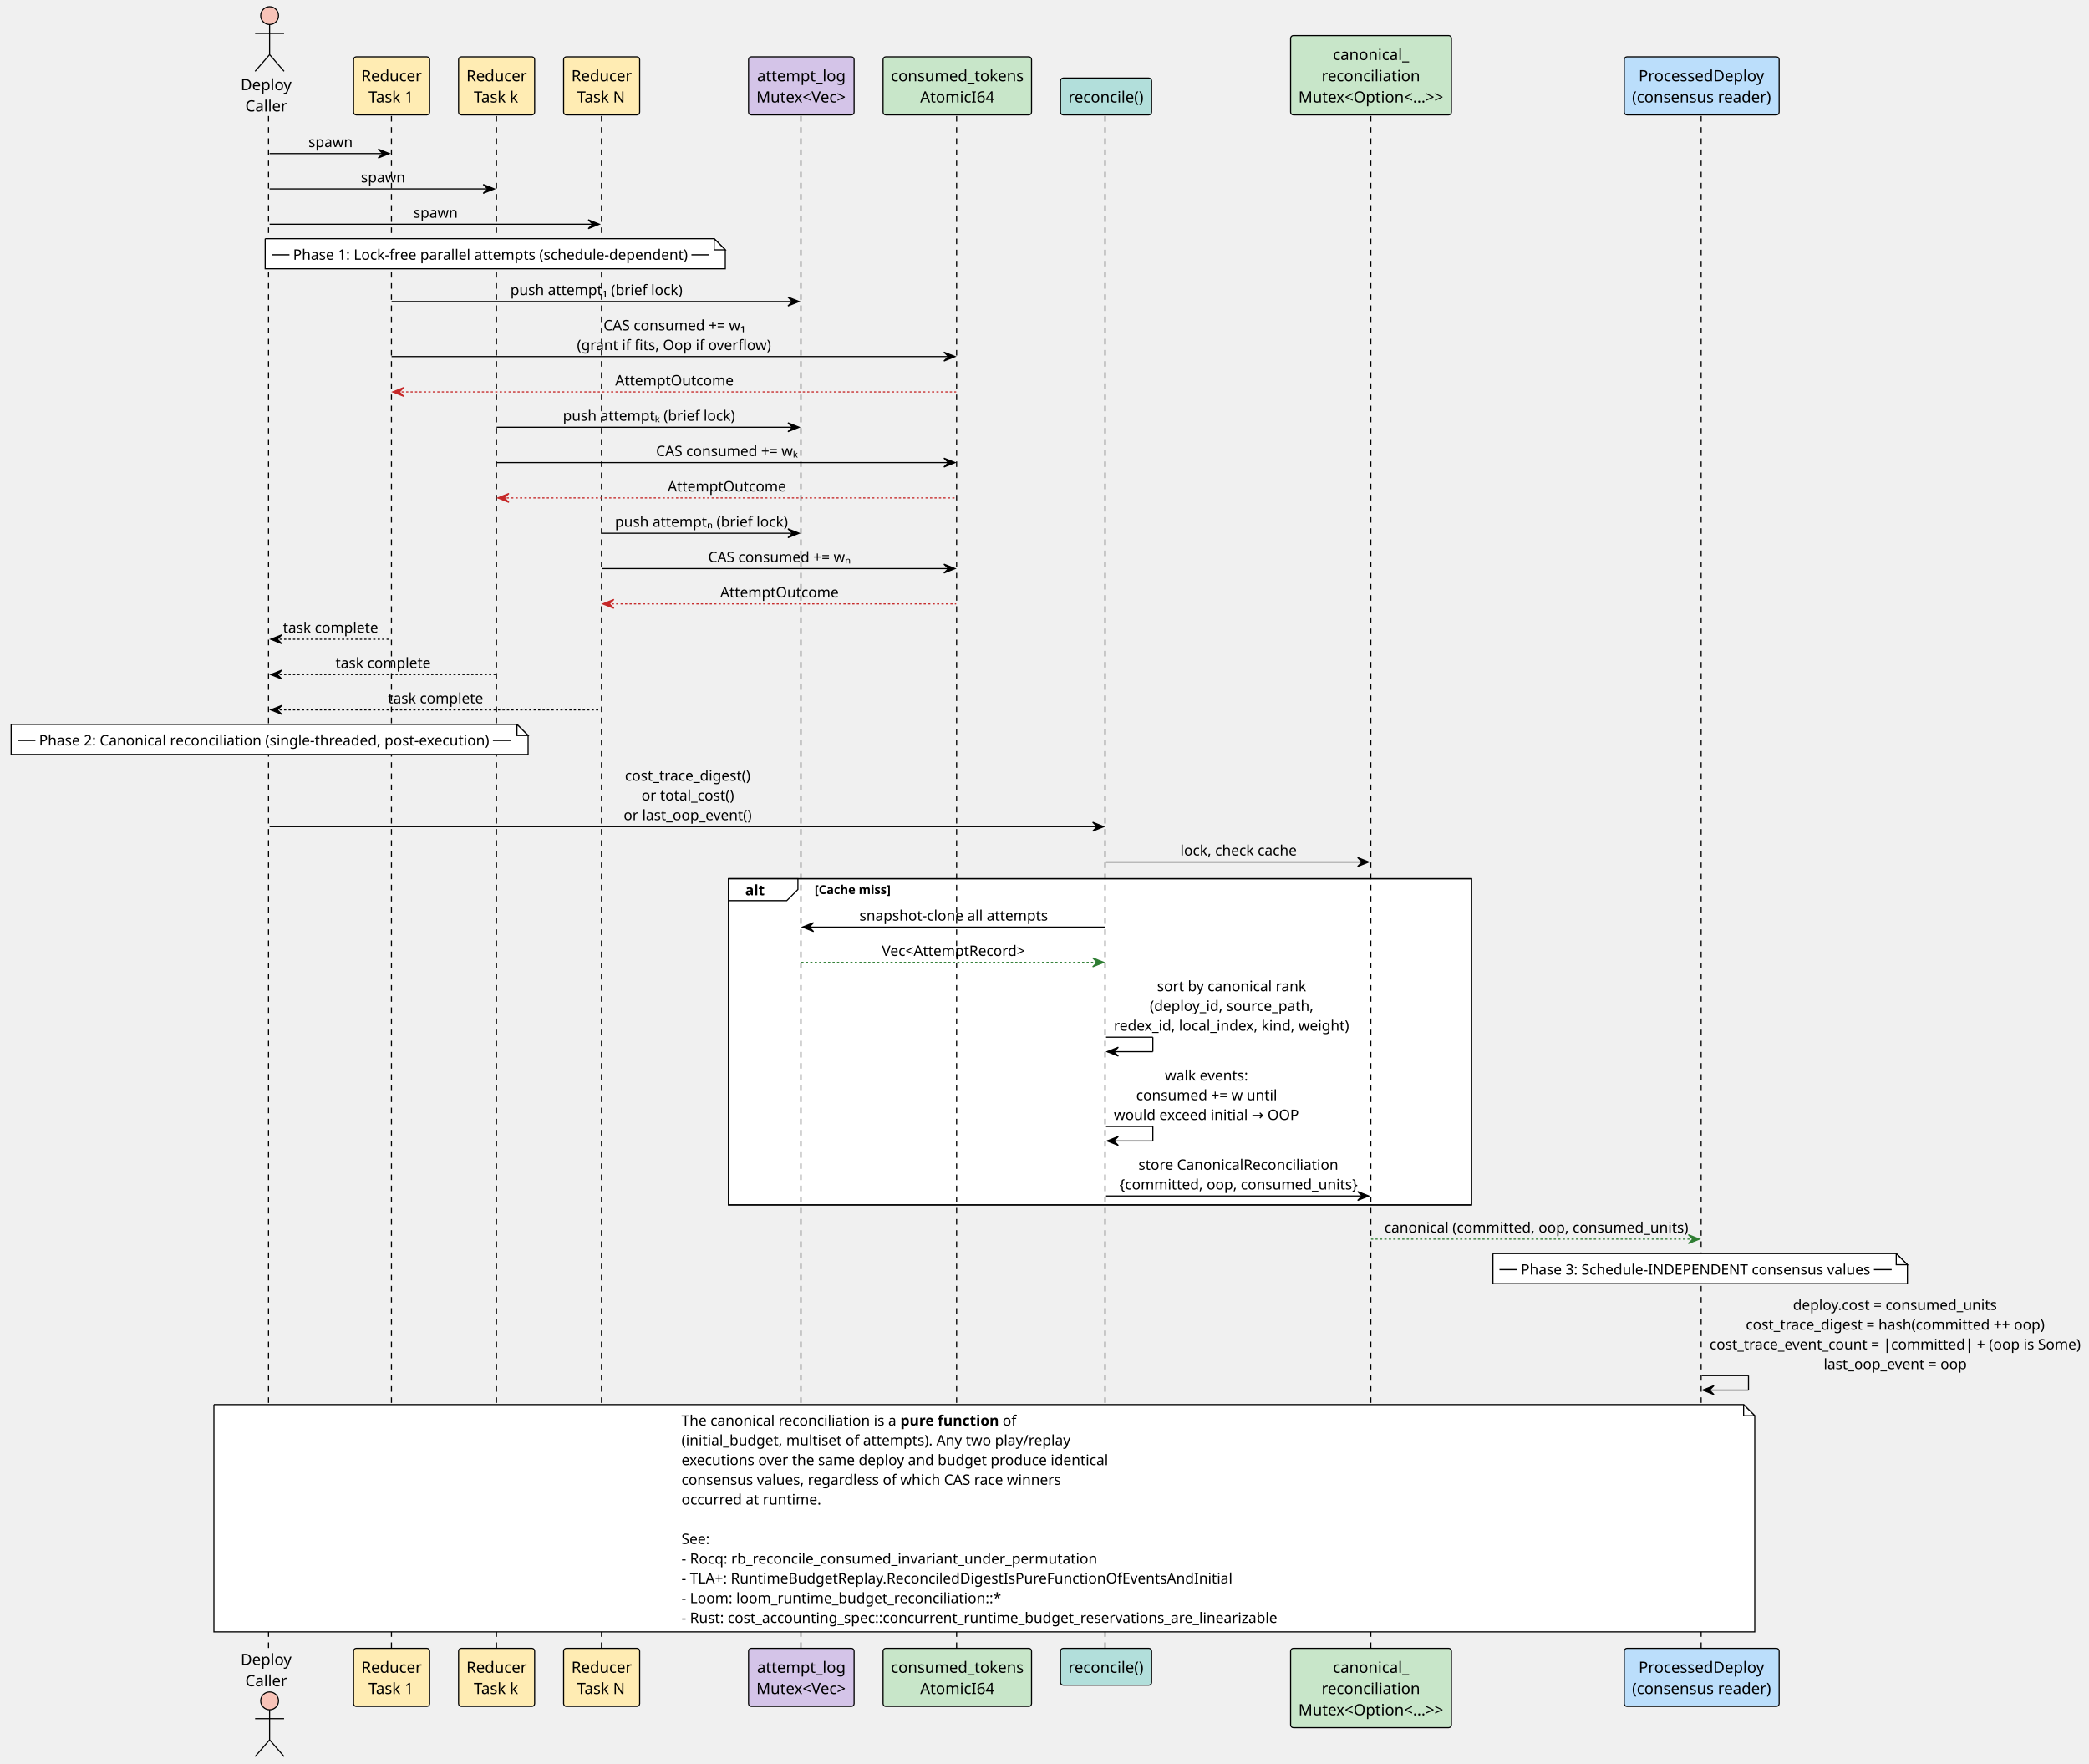
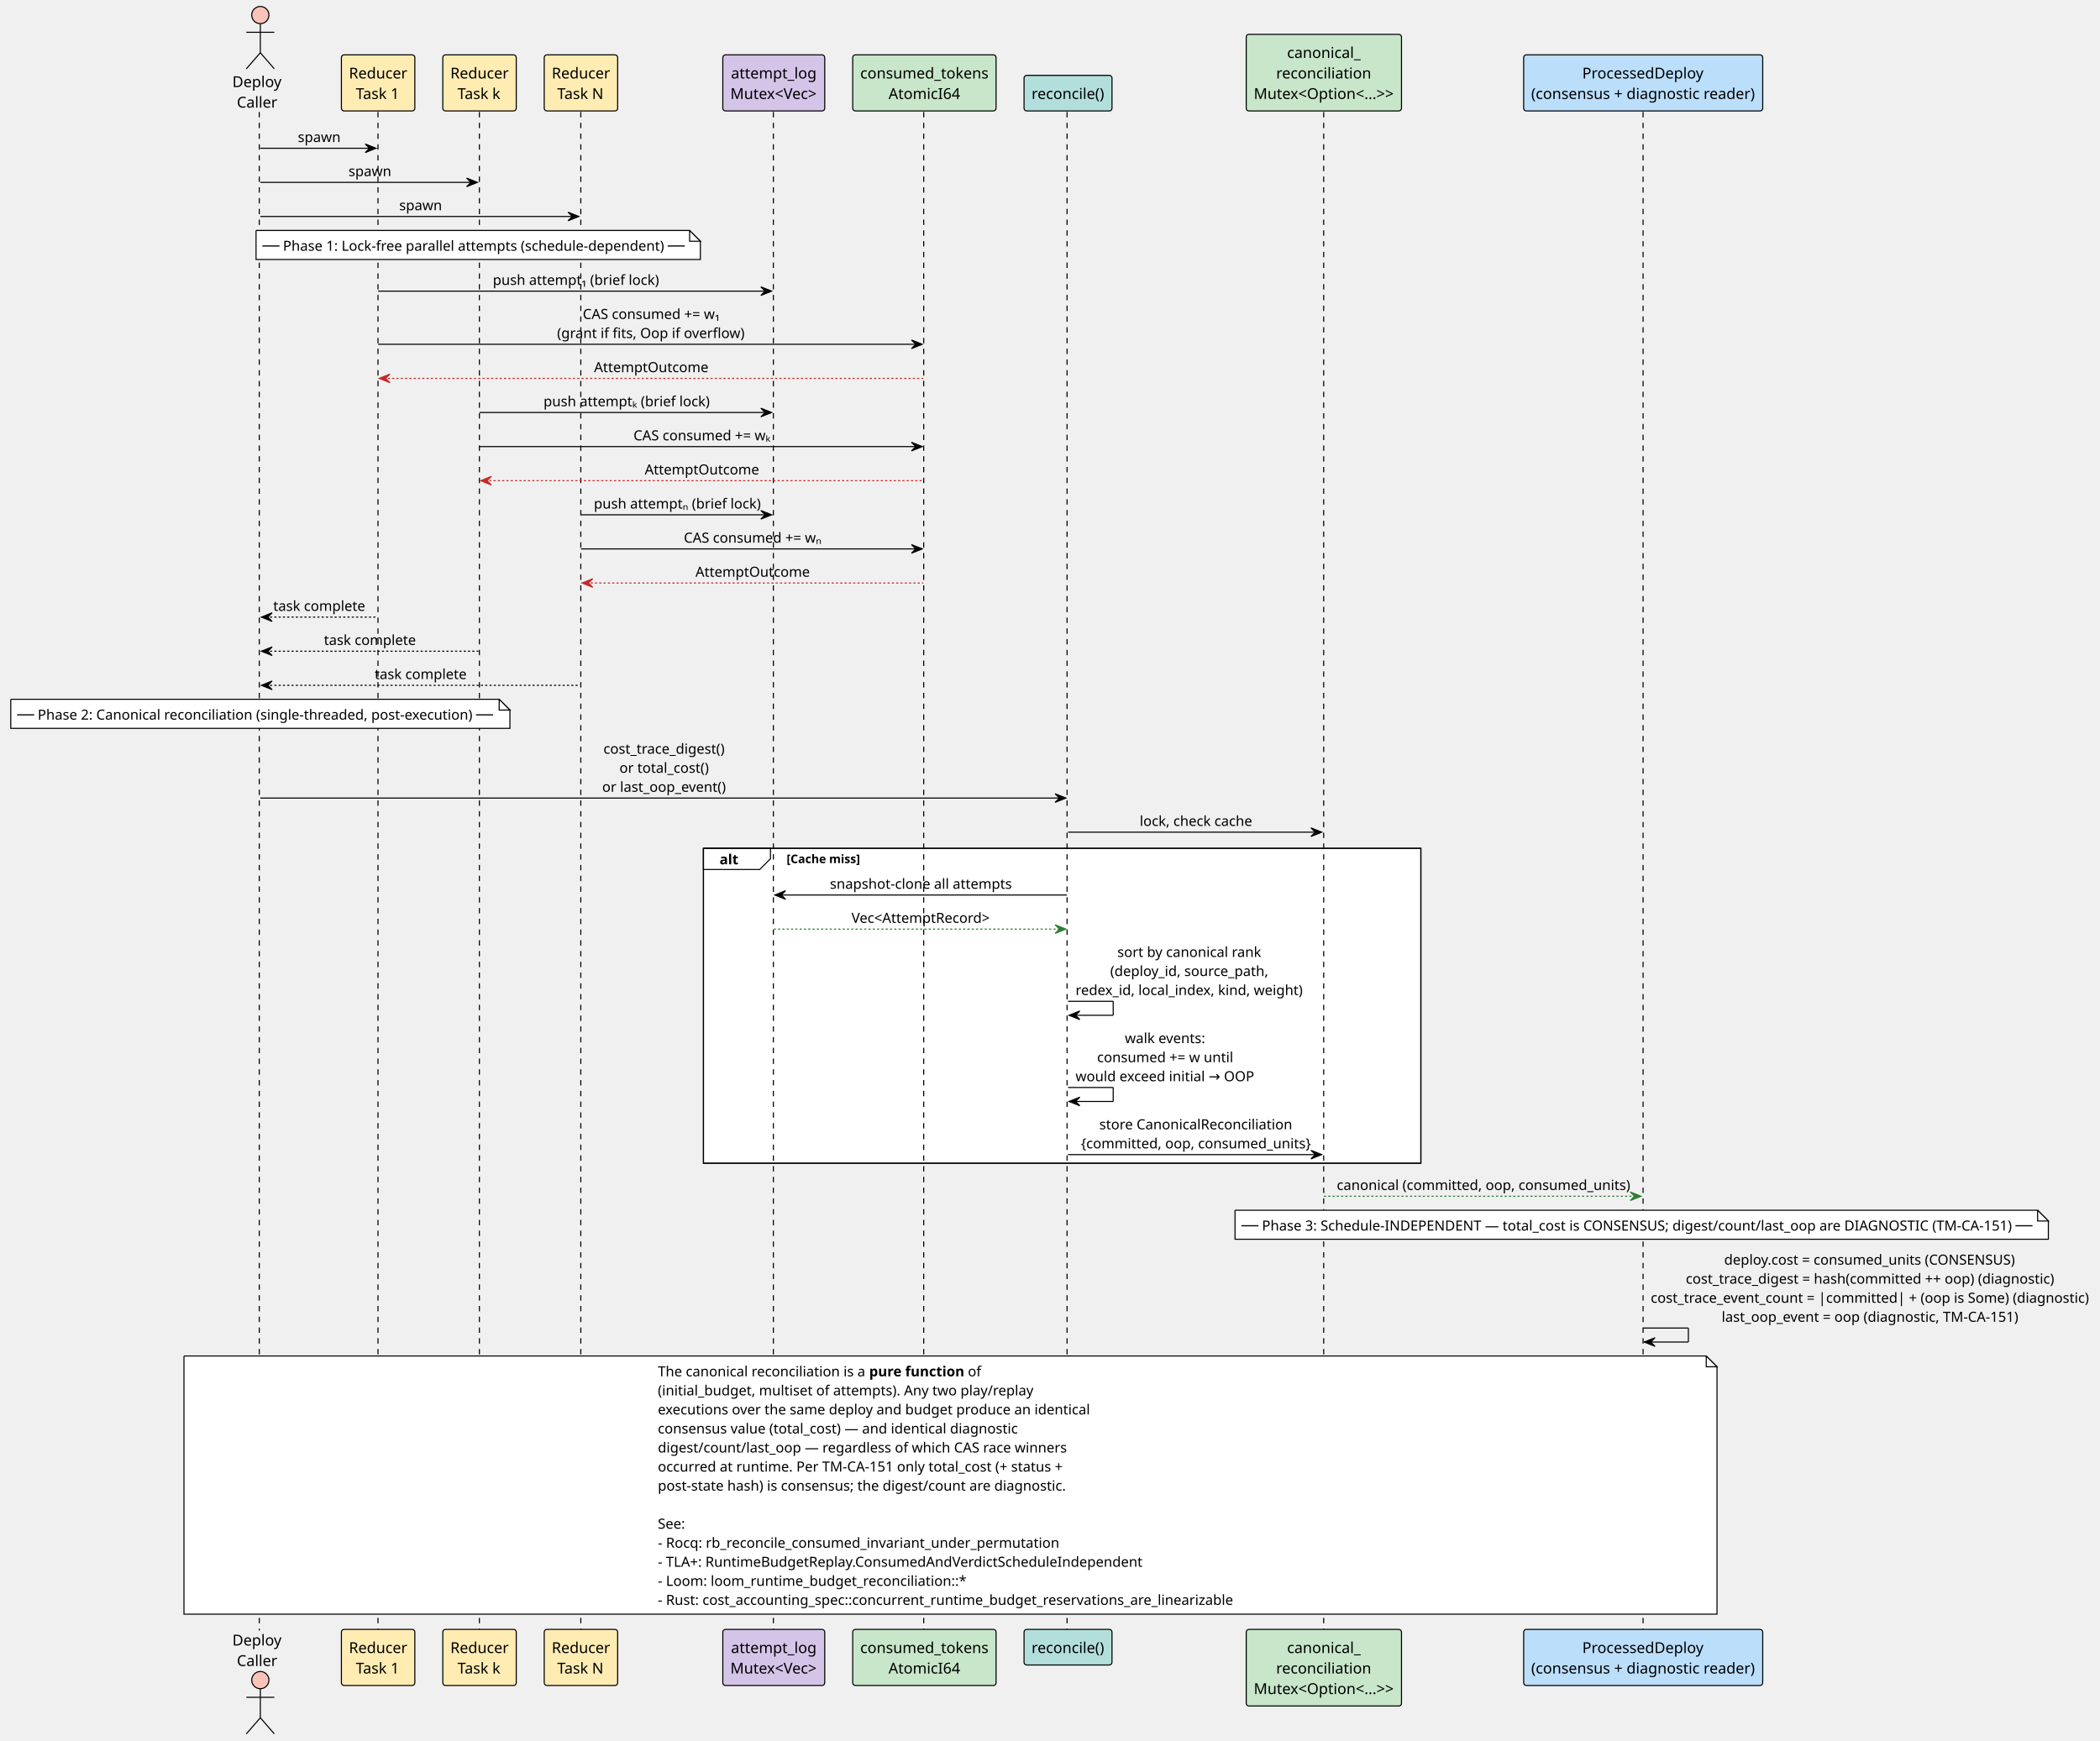
- <svg xmlns="http://www.w3.org/2000/svg" contentStyleType="text/css" data-diagram-type="SEQUENCE" height="1583px" preserveAspectRatio="none" style="width:1875px;height:1583px;background:#FFFFFF;" version="1.1" viewBox="0 0 1875 1583" width="1875px" zoomAndPan="magnify">
+ <svg xmlns="http://www.w3.org/2000/svg" contentStyleType="text/css" data-diagram-type="SEQUENCE" height="1618px" preserveAspectRatio="none" style="width:1952px;height:1618px;background:#FFFFFF;" version="1.1" viewBox="0 0 1952 1618" width="1952px" zoomAndPan="magnify">
  <defs />
  <g>
    <rect fill="#FFFFFF" height="292.766" style="stroke:#000000;stroke-width:1;" width="666.857" x="653.867" y="788.668" />
    <g class="participant-lifeline" data-entity-uid="part1" data-qualified-name="Caller" id="part1-lifeline">
      <g>
-         <rect fill="#000000" fill-opacity="0" height="1376.301" width="8" x="237.974" y="104.136" />
-         <line style="stroke:#000000;stroke-width:1;stroke-dasharray:5,5;" x1="241" x2="241" y1="104.136" y2="1480.437" />
+         <rect fill="#000000" fill-opacity="0" height="1411.713" width="8" x="237.974" y="104.136" />
+         <line style="stroke:#000000;stroke-width:1;stroke-dasharray:5,5;" x1="241" x2="241" y1="104.136" y2="1515.849" />
      </g>
    </g>
    <g class="participant-lifeline" data-entity-uid="part2" data-qualified-name="T1" id="part2-lifeline">
      <g>
-         <rect fill="#000000" fill-opacity="0" height="1376.301" width="8" x="347.475" y="104.136" />
-         <line style="stroke:#000000;stroke-width:1;stroke-dasharray:5,5;" x1="351.343" x2="351.343" y1="104.136" y2="1480.437" />
+         <rect fill="#000000" fill-opacity="0" height="1411.713" width="8" x="347.475" y="104.136" />
+         <line style="stroke:#000000;stroke-width:1;stroke-dasharray:5,5;" x1="351.343" x2="351.343" y1="104.136" y2="1515.849" />
      </g>
    </g>
    <g class="participant-lifeline" data-entity-uid="part3" data-qualified-name="Tk" id="part3-lifeline">
      <g>
-         <rect fill="#000000" fill-opacity="0" height="1376.301" width="8" x="441.739" y="104.136" />
-         <line style="stroke:#000000;stroke-width:1;stroke-dasharray:5,5;" x1="445.607" x2="445.607" y1="104.136" y2="1480.437" />
+         <rect fill="#000000" fill-opacity="0" height="1411.713" width="8" x="441.739" y="104.136" />
+         <line style="stroke:#000000;stroke-width:1;stroke-dasharray:5,5;" x1="445.607" x2="445.607" y1="104.136" y2="1515.849" />
      </g>
    </g>
    <g class="participant-lifeline" data-entity-uid="part4" data-qualified-name="TN" id="part4-lifeline">
      <g>
-         <rect fill="#000000" fill-opacity="0" height="1376.301" width="8" x="536.003" y="104.136" />
-         <line style="stroke:#000000;stroke-width:1;stroke-dasharray:5,5;" x1="539.871" x2="539.871" y1="104.136" y2="1480.437" />
+         <rect fill="#000000" fill-opacity="0" height="1411.713" width="8" x="536.003" y="104.136" />
+         <line style="stroke:#000000;stroke-width:1;stroke-dasharray:5,5;" x1="539.871" x2="539.871" y1="104.136" y2="1515.849" />
      </g>
    </g>
    <g class="participant-lifeline" data-entity-uid="part5" data-qualified-name="Log" id="part5-lifeline">
      <g>
-         <rect fill="#000000" fill-opacity="0" height="1376.301" width="8" x="715.236" y="104.136" />
-         <line style="stroke:#000000;stroke-width:1;stroke-dasharray:5,5;" x1="718.867" x2="718.867" y1="104.136" y2="1480.437" />
+         <rect fill="#000000" fill-opacity="0" height="1411.713" width="8" x="715.236" y="104.136" />
+         <line style="stroke:#000000;stroke-width:1;stroke-dasharray:5,5;" x1="718.867" x2="718.867" y1="104.136" y2="1515.849" />
      </g>
    </g>
    <g class="participant-lifeline" data-entity-uid="part6" data-qualified-name="Counter" id="part6-lifeline">
      <g>
-         <rect fill="#000000" fill-opacity="0" height="1376.301" width="8" x="855.237" y="104.136" />
-         <line style="stroke:#000000;stroke-width:1;stroke-dasharray:5,5;" x1="858.605" x2="858.605" y1="104.136" y2="1480.437" />
+         <rect fill="#000000" fill-opacity="0" height="1411.713" width="8" x="855.237" y="104.136" />
+         <line style="stroke:#000000;stroke-width:1;stroke-dasharray:5,5;" x1="858.605" x2="858.605" y1="104.136" y2="1515.849" />
      </g>
    </g>
    <g class="participant-lifeline" data-entity-uid="part7" data-qualified-name="Reconcile" id="part7-lifeline">
      <g>
-         <rect fill="#000000" fill-opacity="0" height="1376.301" width="8" x="988.75" y="104.136" />
-         <line style="stroke:#000000;stroke-width:1;stroke-dasharray:5,5;" x1="991.87" x2="991.87" y1="104.136" y2="1480.437" />
+         <rect fill="#000000" fill-opacity="0" height="1411.713" width="8" x="988.75" y="104.136" />
+         <line style="stroke:#000000;stroke-width:1;stroke-dasharray:5,5;" x1="991.87" x2="991.87" y1="104.136" y2="1515.849" />
      </g>
    </g>
    <g class="participant-lifeline" data-entity-uid="part8" data-qualified-name="Cache" id="part8-lifeline">
      <g>
-         <rect fill="#000000" fill-opacity="0" height="1376.301" width="8" x="1226.561" y="104.136" />
-         <line style="stroke:#000000;stroke-width:1;stroke-dasharray:5,5;" x1="1230.398" x2="1230.398" y1="104.136" y2="1480.437" />
+         <rect fill="#000000" fill-opacity="0" height="1411.713" width="8" x="1226.561" y="104.136" />
+         <line style="stroke:#000000;stroke-width:1;stroke-dasharray:5,5;" x1="1230.398" x2="1230.398" y1="104.136" y2="1515.849" />
      </g>
    </g>
    <g class="participant-lifeline" data-entity-uid="part9" data-qualified-name="Consensus" id="part9-lifeline">
      <g>
-         <rect fill="#000000" fill-opacity="0" height="1376.301" width="8" x="1523.379" y="104.136" />
-         <line style="stroke:#000000;stroke-width:1;stroke-dasharray:5,5;" x1="1526.87" x2="1526.87" y1="104.136" y2="1480.437" />
+         <rect fill="#000000" fill-opacity="0" height="1411.713" width="8" x="1523.379" y="104.136" />
+         <line style="stroke:#000000;stroke-width:1;stroke-dasharray:5,5;" x1="1527.276" x2="1527.276" y1="104.136" y2="1515.849" />
      </g>
    </g>
    <g class="participant participant-head" data-entity-uid="part1" data-qualified-name="Caller" id="part1-head">
      <text fill="#000000" font-family="Verdana" font-size="14" lengthAdjust="spacing" textLength="45.948" x="216" y="80.966">Deploy</text>
      <text fill="#000000" font-family="Verdana" font-size="14" lengthAdjust="spacing" textLength="37.604" x="220.172" y="100.034">Caller</text>
      <ellipse cx="241.974" cy="14" fill="#F8C3B8" rx="8" ry="8" style="stroke:#000000;stroke-width:1;" />
      <path d="M241.974,22 L241.974,49 M228.974,30 L254.974,30 M241.974,49 L228.974,64 M241.974,49 L254.974,64" fill="none" style="stroke:#000000;stroke-width:1;" />
    </g>
    <g class="participant participant-tail" data-entity-uid="part1" data-qualified-name="Caller" id="part1-tail">
-       <text fill="#000000" font-family="Verdana" font-size="14" lengthAdjust="spacing" textLength="45.948" x="216" y="1494.403">Deploy</text>
-       <text fill="#000000" font-family="Verdana" font-size="14" lengthAdjust="spacing" textLength="37.604" x="220.172" y="1513.47">Caller</text>
-       <ellipse cx="241.974" cy="1526.572" fill="#F8C3B8" rx="8" ry="8" style="stroke:#000000;stroke-width:1;" />
-       <path d="M241.974,1534.572 L241.974,1561.572 M228.974,1542.572 L254.974,1542.572 M241.974,1561.572 L228.974,1576.572 M241.974,1561.572 L254.974,1576.572" fill="none" style="stroke:#000000;stroke-width:1;" />
+       <text fill="#000000" font-family="Verdana" font-size="14" lengthAdjust="spacing" textLength="45.948" x="216" y="1529.815">Deploy</text>
+       <text fill="#000000" font-family="Verdana" font-size="14" lengthAdjust="spacing" textLength="37.604" x="220.172" y="1548.882">Caller</text>
+       <ellipse cx="241.974" cy="1561.985" fill="#F8C3B8" rx="8" ry="8" style="stroke:#000000;stroke-width:1;" />
+       <path d="M241.974,1569.985 L241.974,1596.985 M228.974,1577.985 L254.974,1577.985 M241.974,1596.985 L228.974,1611.985 M241.974,1596.985 L254.974,1611.985" fill="none" style="stroke:#000000;stroke-width:1;" />
    </g>
    <g class="participant participant-head" data-entity-uid="part2" data-qualified-name="T1" id="part2-head">
      <rect fill="#FFECB3" height="52.136" rx="2.5" ry="2.5" style="stroke:#000000;stroke-width:1;" width="68.264" x="317.343" y="51" />
      <text fill="#000000" font-family="Verdana" font-size="14" lengthAdjust="spacing" textLength="54.264" x="324.343" y="72.966">Reducer</text>
      <text fill="#000000" font-family="Verdana" font-size="14" lengthAdjust="spacing" textLength="41.468" x="330.741" y="92.034">Task 1</text>
    </g>
    <g class="participant participant-tail" data-entity-uid="part2" data-qualified-name="T1" id="part2-tail">
-       <rect fill="#FFECB3" height="52.136" rx="2.5" ry="2.5" style="stroke:#000000;stroke-width:1;" width="68.264" x="317.343" y="1479.437" />
-       <text fill="#000000" font-family="Verdana" font-size="14" lengthAdjust="spacing" textLength="54.264" x="324.343" y="1501.403">Reducer</text>
-       <text fill="#000000" font-family="Verdana" font-size="14" lengthAdjust="spacing" textLength="41.468" x="330.741" y="1520.47">Task 1</text>
+       <rect fill="#FFECB3" height="52.136" rx="2.5" ry="2.5" style="stroke:#000000;stroke-width:1;" width="68.264" x="317.343" y="1514.849" />
+       <text fill="#000000" font-family="Verdana" font-size="14" lengthAdjust="spacing" textLength="54.264" x="324.343" y="1536.815">Reducer</text>
+       <text fill="#000000" font-family="Verdana" font-size="14" lengthAdjust="spacing" textLength="41.468" x="330.741" y="1555.882">Task 1</text>
    </g>
    <g class="participant participant-head" data-entity-uid="part3" data-qualified-name="Tk" id="part3-head">
      <rect fill="#FFECB3" height="52.136" rx="2.5" ry="2.5" style="stroke:#000000;stroke-width:1;" width="68.264" x="411.607" y="51" />
      <text fill="#000000" font-family="Verdana" font-size="14" lengthAdjust="spacing" textLength="54.264" x="418.607" y="72.966">Reducer</text>
      <text fill="#000000" font-family="Verdana" font-size="14" lengthAdjust="spacing" textLength="40.936" x="425.271" y="92.034">Task k</text>
    </g>
    <g class="participant participant-tail" data-entity-uid="part3" data-qualified-name="Tk" id="part3-tail">
-       <rect fill="#FFECB3" height="52.136" rx="2.5" ry="2.5" style="stroke:#000000;stroke-width:1;" width="68.264" x="411.607" y="1479.437" />
-       <text fill="#000000" font-family="Verdana" font-size="14" lengthAdjust="spacing" textLength="54.264" x="418.607" y="1501.403">Reducer</text>
-       <text fill="#000000" font-family="Verdana" font-size="14" lengthAdjust="spacing" textLength="40.936" x="425.271" y="1520.47">Task k</text>
+       <rect fill="#FFECB3" height="52.136" rx="2.5" ry="2.5" style="stroke:#000000;stroke-width:1;" width="68.264" x="411.607" y="1514.849" />
+       <text fill="#000000" font-family="Verdana" font-size="14" lengthAdjust="spacing" textLength="54.264" x="418.607" y="1536.815">Reducer</text>
+       <text fill="#000000" font-family="Verdana" font-size="14" lengthAdjust="spacing" textLength="40.936" x="425.271" y="1555.882">Task k</text>
    </g>
    <g class="participant participant-head" data-entity-uid="part4" data-qualified-name="TN" id="part4-head">
      <rect fill="#FFECB3" height="52.136" rx="2.5" ry="2.5" style="stroke:#000000;stroke-width:1;" width="68.264" x="505.871" y="51" />
      <text fill="#000000" font-family="Verdana" font-size="14" lengthAdjust="spacing" textLength="54.264" x="512.871" y="72.966">Reducer</text>
      <text fill="#000000" font-family="Verdana" font-size="14" lengthAdjust="spacing" textLength="44.1" x="517.953" y="92.034">Task N</text>
    </g>
    <g class="participant participant-tail" data-entity-uid="part4" data-qualified-name="TN" id="part4-tail">
-       <rect fill="#FFECB3" height="52.136" rx="2.5" ry="2.5" style="stroke:#000000;stroke-width:1;" width="68.264" x="505.871" y="1479.437" />
-       <text fill="#000000" font-family="Verdana" font-size="14" lengthAdjust="spacing" textLength="54.264" x="512.871" y="1501.403">Reducer</text>
-       <text fill="#000000" font-family="Verdana" font-size="14" lengthAdjust="spacing" textLength="44.1" x="517.953" y="1520.47">Task N</text>
+       <rect fill="#FFECB3" height="52.136" rx="2.5" ry="2.5" style="stroke:#000000;stroke-width:1;" width="68.264" x="505.871" y="1514.849" />
+       <text fill="#000000" font-family="Verdana" font-size="14" lengthAdjust="spacing" textLength="54.264" x="512.871" y="1536.815">Reducer</text>
+       <text fill="#000000" font-family="Verdana" font-size="14" lengthAdjust="spacing" textLength="44.1" x="517.953" y="1555.882">Task N</text>
    </g>
    <g class="participant participant-head" data-entity-uid="part5" data-qualified-name="Log" id="part5-head">
      <rect fill="#D4C4E8" height="52.136" rx="2.5" ry="2.5" style="stroke:#000000;stroke-width:1;" width="94.738" x="671.867" y="51" />
      <text fill="#000000" font-family="Verdana" font-size="14" lengthAdjust="spacing" textLength="79.52" x="679.476" y="72.966">attempt_log</text>
      <text fill="#000000" font-family="Verdana" font-size="14" lengthAdjust="spacing" textLength="80.738" x="678.867" y="92.034">Mutex&lt;Vec&gt;</text>
    </g>
    <g class="participant participant-tail" data-entity-uid="part5" data-qualified-name="Log" id="part5-tail">
-       <rect fill="#D4C4E8" height="52.136" rx="2.5" ry="2.5" style="stroke:#000000;stroke-width:1;" width="94.738" x="671.867" y="1479.437" />
-       <text fill="#000000" font-family="Verdana" font-size="14" lengthAdjust="spacing" textLength="79.52" x="679.476" y="1501.403">attempt_log</text>
-       <text fill="#000000" font-family="Verdana" font-size="14" lengthAdjust="spacing" textLength="80.738" x="678.867" y="1520.47">Mutex&lt;Vec&gt;</text>
+       <rect fill="#D4C4E8" height="52.136" rx="2.5" ry="2.5" style="stroke:#000000;stroke-width:1;" width="94.738" x="671.867" y="1514.849" />
+       <text fill="#000000" font-family="Verdana" font-size="14" lengthAdjust="spacing" textLength="79.52" x="679.476" y="1536.815">attempt_log</text>
+       <text fill="#000000" font-family="Verdana" font-size="14" lengthAdjust="spacing" textLength="80.738" x="678.867" y="1555.882">Mutex&lt;Vec&gt;</text>
    </g>
    <g class="participant participant-head" data-entity-uid="part6" data-qualified-name="Counter" id="part6-head">
      <rect fill="#C8E6C9" height="52.136" rx="2.5" ry="2.5" style="stroke:#000000;stroke-width:1;" width="133.266" x="792.605" y="51" />
      <text fill="#000000" font-family="Verdana" font-size="14" lengthAdjust="spacing" textLength="119.266" x="799.605" y="72.966">consumed_tokens</text>
      <text fill="#000000" font-family="Verdana" font-size="14" lengthAdjust="spacing" textLength="66.654" x="825.91" y="92.034">AtomicI64</text>
    </g>
    <g class="participant participant-tail" data-entity-uid="part6" data-qualified-name="Counter" id="part6-tail">
-       <rect fill="#C8E6C9" height="52.136" rx="2.5" ry="2.5" style="stroke:#000000;stroke-width:1;" width="133.266" x="792.605" y="1479.437" />
-       <text fill="#000000" font-family="Verdana" font-size="14" lengthAdjust="spacing" textLength="119.266" x="799.605" y="1501.403">consumed_tokens</text>
-       <text fill="#000000" font-family="Verdana" font-size="14" lengthAdjust="spacing" textLength="66.654" x="825.91" y="1520.47">AtomicI64</text>
+       <rect fill="#C8E6C9" height="52.136" rx="2.5" ry="2.5" style="stroke:#000000;stroke-width:1;" width="133.266" x="792.605" y="1514.849" />
+       <text fill="#000000" font-family="Verdana" font-size="14" lengthAdjust="spacing" textLength="119.266" x="799.605" y="1536.815">consumed_tokens</text>
+       <text fill="#000000" font-family="Verdana" font-size="14" lengthAdjust="spacing" textLength="66.654" x="825.91" y="1555.882">AtomicI64</text>
    </g>
    <g class="participant participant-head" data-entity-uid="part7" data-qualified-name="Reconcile" id="part7-head">
      <rect fill="#B2DFDB" height="33.068" rx="2.5" ry="2.5" style="stroke:#000000;stroke-width:1;" width="81.76" x="951.87" y="70.068" />
      <text fill="#000000" font-family="Verdana" font-size="14" lengthAdjust="spacing" textLength="67.76" x="958.87" y="92.034">reconcile()</text>
    </g>
    <g class="participant participant-tail" data-entity-uid="part7" data-qualified-name="Reconcile" id="part7-tail">
-       <rect fill="#B2DFDB" height="33.068" rx="2.5" ry="2.5" style="stroke:#000000;stroke-width:1;" width="81.76" x="951.87" y="1479.437" />
-       <text fill="#000000" font-family="Verdana" font-size="14" lengthAdjust="spacing" textLength="67.76" x="958.87" y="1501.403">reconcile()</text>
+       <rect fill="#B2DFDB" height="33.068" rx="2.5" ry="2.5" style="stroke:#000000;stroke-width:1;" width="81.76" x="951.87" y="1514.849" />
+       <text fill="#000000" font-family="Verdana" font-size="14" lengthAdjust="spacing" textLength="67.76" x="958.87" y="1536.815">reconcile()</text>
    </g>
    <g class="participant participant-head" data-entity-uid="part8" data-qualified-name="Cache" id="part8-head">
      <rect fill="#C8E6C9" height="71.204" rx="2.5" ry="2.5" style="stroke:#000000;stroke-width:1;" width="144.326" x="1158.398" y="31.932" />
      <text fill="#000000" font-family="Verdana" font-size="14" lengthAdjust="spacing" textLength="68.362" x="1196.38" y="53.898">canonical_</text>
      <text fill="#000000" font-family="Verdana" font-size="14" lengthAdjust="spacing" textLength="88.718" x="1186.202" y="72.966">reconciliation</text>
      <text fill="#000000" font-family="Verdana" font-size="14" lengthAdjust="spacing" textLength="130.326" x="1165.398" y="92.034">Mutex&lt;Option&lt;...&gt;&gt;</text>
    </g>
    <g class="participant participant-tail" data-entity-uid="part8" data-qualified-name="Cache" id="part8-tail">
-       <rect fill="#C8E6C9" height="71.204" rx="2.5" ry="2.5" style="stroke:#000000;stroke-width:1;" width="144.326" x="1158.398" y="1479.437" />
-       <text fill="#000000" font-family="Verdana" font-size="14" lengthAdjust="spacing" textLength="68.362" x="1196.38" y="1501.403">canonical_</text>
-       <text fill="#000000" font-family="Verdana" font-size="14" lengthAdjust="spacing" textLength="88.718" x="1186.202" y="1520.47">reconciliation</text>
-       <text fill="#000000" font-family="Verdana" font-size="14" lengthAdjust="spacing" textLength="130.326" x="1165.398" y="1539.538">Mutex&lt;Option&lt;...&gt;&gt;</text>
+       <rect fill="#C8E6C9" height="71.204" rx="2.5" ry="2.5" style="stroke:#000000;stroke-width:1;" width="144.326" x="1158.398" y="1514.849" />
+       <text fill="#000000" font-family="Verdana" font-size="14" lengthAdjust="spacing" textLength="68.362" x="1196.38" y="1536.815">canonical_</text>
+       <text fill="#000000" font-family="Verdana" font-size="14" lengthAdjust="spacing" textLength="88.718" x="1186.202" y="1555.882">reconciliation</text>
+       <text fill="#000000" font-family="Verdana" font-size="14" lengthAdjust="spacing" textLength="130.326" x="1165.398" y="1574.95">Mutex&lt;Option&lt;...&gt;&gt;</text>
    </g>
    <g class="participant participant-head" data-entity-uid="part9" data-qualified-name="Consensus" id="part9-head">
-       <rect fill="#BBDEFB" height="52.136" rx="2.5" ry="2.5" style="stroke:#000000;stroke-width:1;" width="139.019" x="1457.87" y="51" />
+       <rect fill="#BBDEFB" height="52.136" rx="2.5" ry="2.5" style="stroke:#000000;stroke-width:1;" width="222.207" x="1416.276" y="51" />
      <text fill="#000000" font-family="Verdana" font-size="14" lengthAdjust="spacing" textLength="113.204" x="1470.778" y="72.966">ProcessedDeploy</text>
-       <text fill="#000000" font-family="Verdana" font-size="14" lengthAdjust="spacing" textLength="125.019" x="1464.87" y="92.034">(consensus reader)</text>
+       <text fill="#000000" font-family="Verdana" font-size="14" lengthAdjust="spacing" textLength="208.207" x="1423.276" y="92.034">(consensus + diagnostic reader)</text>
    </g>
    <g class="participant participant-tail" data-entity-uid="part9" data-qualified-name="Consensus" id="part9-tail">
-       <rect fill="#BBDEFB" height="52.136" rx="2.5" ry="2.5" style="stroke:#000000;stroke-width:1;" width="139.019" x="1457.87" y="1479.437" />
-       <text fill="#000000" font-family="Verdana" font-size="14" lengthAdjust="spacing" textLength="113.204" x="1470.778" y="1501.403">ProcessedDeploy</text>
-       <text fill="#000000" font-family="Verdana" font-size="14" lengthAdjust="spacing" textLength="125.019" x="1464.87" y="1520.47">(consensus reader)</text>
+       <rect fill="#BBDEFB" height="52.136" rx="2.5" ry="2.5" style="stroke:#000000;stroke-width:1;" width="222.207" x="1416.276" y="1514.849" />
+       <text fill="#000000" font-family="Verdana" font-size="14" lengthAdjust="spacing" textLength="113.204" x="1470.778" y="1536.815">ProcessedDeploy</text>
+       <text fill="#000000" font-family="Verdana" font-size="14" lengthAdjust="spacing" textLength="208.207" x="1423.276" y="1555.882">(consensus + diagnostic reader)</text>
    </g>
    <g class="message" data-entity-1="part1" data-entity-2="part2" id="msg1">
      <polygon fill="#000000" points="339.475,133.842,349.475,137.842,339.475,141.842,343.475,137.842" style="stroke:#000000;stroke-width:1;" />
      <line style="stroke:#000000;stroke-width:1;" x1="241.974" x2="345.475" y1="137.842" y2="137.842" />
      <text fill="#000000" font-family="Verdana" font-size="13" lengthAdjust="spacing" textLength="39.767" x="276.841" y="132.033">spawn</text>
    </g>
    <g class="message" data-entity-1="part1" data-entity-2="part3" id="msg2">
      <polygon fill="#000000" points="433.739,165.548,443.739,169.548,433.739,173.548,437.739,169.548" style="stroke:#000000;stroke-width:1;" />
      <line style="stroke:#000000;stroke-width:1;" x1="241.974" x2="439.739" y1="169.548" y2="169.548" />
      <text fill="#000000" font-family="Verdana" font-size="13" lengthAdjust="spacing" textLength="39.767" x="323.973" y="163.739">spawn</text>
    </g>
    <g class="message" data-entity-1="part1" data-entity-2="part4" id="msg3">
      <polygon fill="#000000" points="528.003,197.254,538.003,201.254,528.003,205.254,532.003,201.254" style="stroke:#000000;stroke-width:1;" />
      <line style="stroke:#000000;stroke-width:1;" x1="241.974" x2="534.003" y1="201.254" y2="201.254" />
      <text fill="#000000" font-family="Verdana" font-size="13" lengthAdjust="spacing" textLength="39.767" x="371.105" y="195.445">spawn</text>
    </g>
    <path d="M238,214.254 L238,241.254 L651,241.254 L651,224.254 L641,214.254 L238,214.254" fill="#FFFFFF" style="stroke:#000000;stroke-width:1;" />
    <path d="M641,214.254 L641,224.254 L651,224.254 L641,214.254" fill="#FFFFFF" style="stroke:#000000;stroke-width:1;" />
    <text fill="#000000" font-family="Verdana" font-size="13" lengthAdjust="spacing" textLength="392.889" x="244" y="233.151">── Phase 1: Lock-free parallel attempts (schedule-dependent) ──</text>
    <g class="message" data-entity-1="part2" data-entity-2="part5" id="msg4">
      <polygon fill="#000000" points="707.236,266.666,717.236,270.666,707.236,274.666,711.236,270.666" style="stroke:#000000;stroke-width:1;" />
      <line style="stroke:#000000;stroke-width:1;" x1="351.475" x2="713.236" y1="270.666" y2="270.666" />
      <text fill="#000000" font-family="Verdana" font-size="13" lengthAdjust="spacing" textLength="154.557" x="458.077" y="264.857">push attempt₁ (brief lock)</text>
    </g>
    <g class="message" data-entity-1="part2" data-entity-2="part6" id="msg5">
      <polygon fill="#000000" points="847.237,316.078,857.237,320.078,847.237,324.078,851.237,320.078" style="stroke:#000000;stroke-width:1;" />
      <line style="stroke:#000000;stroke-width:1;" x1="351.475" x2="853.237" y1="320.078" y2="320.078" />
      <text fill="#000000" font-family="Verdana" font-size="13" lengthAdjust="spacing" textLength="127.322" x="541.695" y="296.563">CAS consumed += w₁</text>
      <text fill="#000000" font-family="Verdana" font-size="13" lengthAdjust="spacing" textLength="175.058" x="517.827" y="314.269">(grant if fits, Oop if overflow)</text>
    </g>
    <g class="message" data-entity-1="part6" data-entity-2="part2" id="msg6">
      <polygon fill="#C62828" points="362.475,347.784,352.475,351.784,362.475,355.784,358.475,351.784" style="stroke:#C62828;stroke-width:1;" />
      <line style="stroke:#C62828;stroke-width:1;stroke-dasharray:2,2;" x1="356.475" x2="858.237" y1="351.784" y2="351.784" />
      <text fill="#000000" font-family="Verdana" font-size="13" lengthAdjust="spacing" textLength="106.34" x="552.186" y="345.975">AttemptOutcome</text>
    </g>
    <g class="message" data-entity-1="part3" data-entity-2="part5" id="msg7">
      <polygon fill="#000000" points="707.236,379.49,717.236,383.49,707.236,387.49,711.236,383.49" style="stroke:#000000;stroke-width:1;" />
      <line style="stroke:#000000;stroke-width:1;" x1="445.739" x2="713.236" y1="383.49" y2="383.49" />
      <text fill="#000000" font-family="Verdana" font-size="13" lengthAdjust="spacing" textLength="154.518" x="505.228" y="377.681">push attemptₖ (brief lock)</text>
    </g>
    <g class="message" data-entity-1="part3" data-entity-2="part6" id="msg8">
      <polygon fill="#000000" points="847.237,411.196,857.237,415.196,847.237,419.196,851.237,415.196" style="stroke:#000000;stroke-width:1;" />
      <line style="stroke:#000000;stroke-width:1;" x1="445.739" x2="853.237" y1="415.196" y2="415.196" />
      <text fill="#000000" font-family="Verdana" font-size="13" lengthAdjust="spacing" textLength="127.283" x="588.846" y="409.387">CAS consumed += wₖ</text>
    </g>
    <g class="message" data-entity-1="part6" data-entity-2="part3" id="msg9">
      <polygon fill="#C62828" points="456.739,442.902,446.739,446.902,456.739,450.902,452.739,446.902" style="stroke:#C62828;stroke-width:1;" />
      <line style="stroke:#C62828;stroke-width:1;stroke-dasharray:2,2;" x1="450.739" x2="858.237" y1="446.902" y2="446.902" />
      <text fill="#000000" font-family="Verdana" font-size="13" lengthAdjust="spacing" textLength="106.34" x="599.318" y="441.093">AttemptOutcome</text>
    </g>
    <g class="message" data-entity-1="part4" data-entity-2="part5" id="msg10">
      <polygon fill="#000000" points="707.236,474.608,717.236,478.608,707.236,482.608,711.236,478.608" style="stroke:#000000;stroke-width:1;" />
      <line style="stroke:#000000;stroke-width:1;" x1="540.003" x2="713.236" y1="478.608" y2="478.608" />
      <text fill="#000000" font-family="Verdana" font-size="13" lengthAdjust="spacing" textLength="155.233" x="552.003" y="472.799">push attemptₙ (brief lock)</text>
    </g>
    <g class="message" data-entity-1="part4" data-entity-2="part6" id="msg11">
      <polygon fill="#000000" points="847.237,506.314,857.237,510.314,847.237,514.314,851.237,510.314" style="stroke:#000000;stroke-width:1;" />
      <line style="stroke:#000000;stroke-width:1;" x1="540.003" x2="853.237" y1="510.314" y2="510.314" />
      <text fill="#000000" font-family="Verdana" font-size="13" lengthAdjust="spacing" textLength="127.998" x="635.621" y="504.505">CAS consumed += wₙ</text>
    </g>
    <g class="message" data-entity-1="part6" data-entity-2="part4" id="msg12">
      <polygon fill="#C62828" points="551.003,538.02,541.003,542.02,551.003,546.02,547.003,542.02" style="stroke:#C62828;stroke-width:1;" />
      <line style="stroke:#C62828;stroke-width:1;stroke-dasharray:2,2;" x1="545.003" x2="858.237" y1="542.02" y2="542.02" />
      <text fill="#000000" font-family="Verdana" font-size="13" lengthAdjust="spacing" textLength="106.34" x="646.45" y="536.211">AttemptOutcome</text>
    </g>
    <g class="message" data-entity-1="part2" data-entity-2="part1" id="msg13">
      <polygon fill="#000000" points="252.974,569.726,242.974,573.726,252.974,577.726,248.974,573.726" style="stroke:#000000;stroke-width:1;" />
      <line style="stroke:#000000;stroke-width:1;stroke-dasharray:2,2;" x1="246.974" x2="350.475" y1="573.726" y2="573.726" />
      <text fill="#000000" font-family="Verdana" font-size="13" lengthAdjust="spacing" textLength="85.501" x="253.974" y="567.917">task complete</text>
    </g>
    <g class="message" data-entity-1="part3" data-entity-2="part1" id="msg14">
      <polygon fill="#000000" points="252.974,601.432,242.974,605.432,252.974,609.432,248.974,605.432" style="stroke:#000000;stroke-width:1;" />
      <line style="stroke:#000000;stroke-width:1;stroke-dasharray:2,2;" x1="246.974" x2="444.739" y1="605.432" y2="605.432" />
      <text fill="#000000" font-family="Verdana" font-size="13" lengthAdjust="spacing" textLength="85.501" x="301.106" y="599.623">task complete</text>
    </g>
    <g class="message" data-entity-1="part4" data-entity-2="part1" id="msg15">
      <polygon fill="#000000" points="252.974,633.138,242.974,637.138,252.974,641.138,248.974,637.138" style="stroke:#000000;stroke-width:1;" />
      <line style="stroke:#000000;stroke-width:1;stroke-dasharray:2,2;" x1="246.974" x2="539.003" y1="637.138" y2="637.138" />
      <text fill="#000000" font-family="Verdana" font-size="13" lengthAdjust="spacing" textLength="85.501" x="348.238" y="631.329">task complete</text>
    </g>
    <path d="M10,650.138 L10,677.138 L474,677.138 L474,660.138 L464,650.138 L10,650.138" fill="#FFFFFF" style="stroke:#000000;stroke-width:1;" />
    <path d="M464,650.138 L464,660.138 L474,660.138 L464,650.138" fill="#FFFFFF" style="stroke:#000000;stroke-width:1;" />
    <text fill="#000000" font-family="Verdana" font-size="13" lengthAdjust="spacing" textLength="443.238" x="16" y="669.035">── Phase 2: Canonical reconciliation (single-threaded, post-execution) ──</text>
    <g class="message" data-entity-1="part1" data-entity-2="part7" id="msg16">
      <polygon fill="#000000" points="980.75,737.962,990.75,741.962,980.75,745.962,984.75,741.962" style="stroke:#000000;stroke-width:1;" />
      <line style="stroke:#000000;stroke-width:1;" x1="241.974" x2="986.75" y1="741.962" y2="741.962" />
      <text fill="#000000" font-family="Verdana" font-size="13" lengthAdjust="spacing" textLength="112.892" x="560.916" y="700.741">cost_trace_digest()</text>
      <text fill="#000000" font-family="Verdana" font-size="13" lengthAdjust="spacing" textLength="83.109" x="575.807" y="718.447">or total_cost()</text>
      <text fill="#000000" font-family="Verdana" font-size="13" lengthAdjust="spacing" textLength="115.245" x="559.739" y="736.153">or last_oop_event()</text>
    </g>
    <g class="message" data-entity-1="part7" data-entity-2="part8" id="msg17">
      <polygon fill="#000000" points="1218.561,769.668,1228.561,773.668,1218.561,777.668,1222.561,773.668" style="stroke:#000000;stroke-width:1;" />
      <line style="stroke:#000000;stroke-width:1;" x1="992.75" x2="1224.561" y1="773.668" y2="773.668" />
      <text fill="#000000" font-family="Verdana" font-size="13" lengthAdjust="spacing" textLength="104.572" x="1059.37" y="767.859">lock, check cache</text>
    </g>
    <path d="M653.867,788.668 L716.17,788.668 L716.17,798.374 L706.17,808.374 L653.867,808.374 L653.867,788.668" fill="#FFFFFF" style="stroke:#000000;stroke-width:1;" />
    <rect fill="none" height="292.766" style="stroke:#000000;stroke-width:1;" width="666.857" x="653.867" y="788.668" />
    <text fill="#000000" font-family="Verdana" font-size="13" font-weight="bold" lengthAdjust="spacing" textLength="17.303" x="668.867" y="803.565">alt</text>
    <text fill="#000000" font-family="Verdana" font-size="11" font-weight="bold" lengthAdjust="spacing" textLength="68.243" x="731.17" y="802.427">[Cache miss]</text>
    <g class="message" data-entity-1="part7" data-entity-2="part5" id="msg18">
      <polygon fill="#000000" points="730.236,828.08,720.236,832.08,730.236,836.08,726.236,832.08" style="stroke:#000000;stroke-width:1;" />
      <line style="stroke:#000000;stroke-width:1;" x1="724.236" x2="991.75" y1="832.08" y2="832.08" />
      <text fill="#000000" font-family="Verdana" font-size="13" lengthAdjust="spacing" textLength="169.221" x="771.382" y="826.271">snapshot-clone all attempts</text>
    </g>
    <g class="message" data-entity-1="part5" data-entity-2="part7" id="msg19">
      <polygon fill="#2E7D32" points="980.75,859.786,990.75,863.786,980.75,867.786,984.75,863.786" style="stroke:#2E7D32;stroke-width:1;" />
      <line style="stroke:#2E7D32;stroke-width:1;stroke-dasharray:2,2;" x1="719.236" x2="986.75" y1="863.786" y2="863.786" />
      <text fill="#000000" font-family="Verdana" font-size="13" lengthAdjust="spacing" textLength="128.999" x="791.493" y="857.977">Vec&lt;AttemptRecord&gt;</text>
    </g>
    <g class="message" data-entity-1="part7" data-entity-2="part7" id="msg20">
      <line style="stroke:#000000;stroke-width:1;" x1="992.75" x2="1034.75" y1="930.904" y2="930.904" />
      <line style="stroke:#000000;stroke-width:1;" x1="1034.75" x2="1034.75" y1="930.904" y2="943.904" />
      <line style="stroke:#000000;stroke-width:1;" x1="993.75" x2="1034.75" y1="943.904" y2="943.904" />
      <polygon fill="#000000" points="1003.75,939.904,993.75,943.904,1003.75,947.904,999.75,943.904" style="stroke:#000000;stroke-width:1;" />
      <text fill="#000000" font-family="Verdana" font-size="13" lengthAdjust="spacing" textLength="134.264" x="1038.588" y="889.683">sort by canonical rank</text>
      <text fill="#000000" font-family="Verdana" font-size="13" lengthAdjust="spacing" textLength="147.394" x="1032.022" y="907.389">(deploy_id, source_path,</text>
      <text fill="#000000" font-family="Verdana" font-size="13" lengthAdjust="spacing" textLength="211.939" x="999.75" y="925.095">redex_id, local_index, kind, weight)</text>
    </g>
    <g class="message" data-entity-1="part7" data-entity-2="part7" id="msg21">
      <line style="stroke:#000000;stroke-width:1;" x1="992.75" x2="1034.75" y1="1011.022" y2="1011.022" />
      <line style="stroke:#000000;stroke-width:1;" x1="1034.75" x2="1034.75" y1="1011.022" y2="1024.022" />
      <line style="stroke:#000000;stroke-width:1;" x1="993.75" x2="1034.75" y1="1024.022" y2="1024.022" />
      <polygon fill="#000000" points="1003.75,1020.022,993.75,1024.022,1003.75,1028.022,999.75,1024.022" style="stroke:#000000;stroke-width:1;" />
      <text fill="#000000" font-family="Verdana" font-size="13" lengthAdjust="spacing" textLength="74.893" x="1045.6" y="969.801">walk events:</text>
      <text fill="#000000" font-family="Verdana" font-size="13" lengthAdjust="spacing" textLength="126.581" x="1019.756" y="987.507">consumed += w until</text>
      <text fill="#000000" font-family="Verdana" font-size="13" lengthAdjust="spacing" textLength="166.594" x="999.75" y="1005.213">would exceed initial → OOP</text>
    </g>
    <g class="message" data-entity-1="part7" data-entity-2="part8" id="msg22">
      <polygon fill="#000000" points="1218.561,1069.434,1228.561,1073.434,1218.561,1077.434,1222.561,1073.434" style="stroke:#000000;stroke-width:1;" />
      <line style="stroke:#000000;stroke-width:1;" x1="992.75" x2="1224.561" y1="1073.434" y2="1073.434" />
      <text fill="#000000" font-family="Verdana" font-size="13" lengthAdjust="spacing" textLength="179.647" x="1021.832" y="1049.919">store CanonicalReconciliation</text>
      <text fill="#000000" font-family="Verdana" font-size="13" lengthAdjust="spacing" textLength="213.811" x="1004.75" y="1067.625">{committed, oop, consumed_units}</text>
    </g>
    <g class="message" data-entity-1="part8" data-entity-2="part9" id="msg23">
      <polygon fill="#2E7D32" points="1515.379,1108.14,1525.379,1112.14,1515.379,1116.14,1519.379,1112.14" style="stroke:#2E7D32;stroke-width:1;" />
      <line style="stroke:#2E7D32;stroke-width:1;stroke-dasharray:2,2;" x1="1230.561" x2="1521.379" y1="1112.14" y2="1112.14" />
      <text fill="#000000" font-family="Verdana" font-size="13" lengthAdjust="spacing" textLength="272.818" x="1242.561" y="1106.331">canonical (committed, oop, consumed_units)</text>
    </g>
-     <path d="M1340,1125.14 L1340,1152.14 L1712,1152.14 L1712,1135.14 L1702,1125.14 L1340,1125.14" fill="#FFFFFF" style="stroke:#000000;stroke-width:1;" />
-     <path d="M1702,1125.14 L1702,1135.14 L1712,1135.14 L1702,1125.14" fill="#FFFFFF" style="stroke:#000000;stroke-width:1;" />
-     <text fill="#000000" font-family="Verdana" font-size="13" lengthAdjust="spacing" textLength="351.77" x="1346" y="1144.037">── Phase 3: Schedule-INDEPENDENT consensus values ──</text>
+     <path d="M1148,1125.14 L1148,1152.14 L1904,1152.14 L1904,1135.14 L1894,1125.14 L1148,1125.14" fill="#FFFFFF" style="stroke:#000000;stroke-width:1;" />
+     <path d="M1894,1125.14 L1894,1135.14 L1904,1135.14 L1894,1125.14" fill="#FFFFFF" style="stroke:#000000;stroke-width:1;" />
+     <text fill="#000000" font-family="Verdana" font-size="13" lengthAdjust="spacing" textLength="735.92" x="1154" y="1144.037">── Phase 3: Schedule-INDEPENDENT — total_cost is CONSENSUS; digest/count/last_oop are DIAGNOSTIC (TM-CA-151) ──</text>
    <g class="message" data-entity-1="part9" data-entity-2="part9" id="msg24">
      <line style="stroke:#000000;stroke-width:1;" x1="1527.379" x2="1569.379" y1="1234.67" y2="1234.67" />
      <line style="stroke:#000000;stroke-width:1;" x1="1569.379" x2="1569.379" y1="1234.67" y2="1247.67" />
      <line style="stroke:#000000;stroke-width:1;" x1="1528.379" x2="1569.379" y1="1247.67" y2="1247.67" />
      <polygon fill="#000000" points="1538.379,1243.67,1528.379,1247.67,1538.379,1251.67,1534.379,1247.67" style="stroke:#000000;stroke-width:1;" />
-       <text fill="#000000" font-family="Verdana" font-size="13" lengthAdjust="spacing" textLength="183.872" x="1609.285" y="1175.743">deploy.cost = consumed_units</text>
-       <text fill="#000000" font-family="Verdana" font-size="13" lengthAdjust="spacing" textLength="268.515" x="1566.964" y="1193.449">cost_trace_digest = hash(committed ++ oop)</text>
-       <text fill="#000000" font-family="Verdana" font-size="13" lengthAdjust="spacing" textLength="333.684" x="1534.379" y="1211.156">cost_trace_event_count = |committed| + (oop is Some)</text>
-       <text fill="#000000" font-family="Verdana" font-size="13" lengthAdjust="spacing" textLength="128.752" x="1636.845" y="1228.861">last_oop_event = oop</text>
-     </g>
-     <path d="M192,1260.67 L192,1464.67 L1575,1464.67 L1575,1270.67 L1565,1260.67 L192,1260.67" fill="#FFFFFF" style="stroke:#000000;stroke-width:1;" />
-     <path d="M1565,1260.67 L1565,1270.67 L1575,1270.67 L1565,1260.67" fill="#FFFFFF" style="stroke:#000000;stroke-width:1;" />
-     <text fill="#000000" font-family="Verdana" font-size="13" lengthAdjust="spacing" textLength="193.076" x="611.677" y="1279.568">The canonical reconciliation is a</text>
-     <text fill="#000000" font-family="Verdana" font-size="13" font-weight="bold" lengthAdjust="spacing" textLength="88.361" x="808.133" y="1279.568">pure function</text>
-     <text fill="#000000" font-family="Verdana" font-size="13" lengthAdjust="spacing" textLength="12.337" x="899.874" y="1279.568">of</text>
-     <text fill="#000000" font-family="Verdana" font-size="13" lengthAdjust="spacing" textLength="349.388" x="611.677" y="1297.274">(initial_budget, multiset of attempts). Any two play/replay</text>
-     <text fill="#000000" font-family="Verdana" font-size="13" lengthAdjust="spacing" textLength="384.28" x="611.677" y="1314.979">executions over the same deploy and budget produce identical</text>
-     <text fill="#000000" font-family="Verdana" font-size="13" lengthAdjust="spacing" textLength="341.38" x="611.677" y="1332.686">consensus values, regardless of which CAS race winners</text>
-     <text fill="#000000" font-family="Verdana" font-size="13" lengthAdjust="spacing" textLength="125.645" x="611.677" y="1350.392">occurred at runtime.</text>
-     <text fill="#000000" font-family="Verdana" font-size="13" lengthAdjust="spacing" textLength="3.38" x="611.677" y="1368.098"> </text>
-     <text fill="#000000" font-family="Verdana" font-size="13" lengthAdjust="spacing" textLength="25.285" x="611.677" y="1385.804">See:</text>
-     <text fill="#000000" font-family="Verdana" font-size="13" lengthAdjust="spacing" textLength="373.451" x="611.677" y="1403.51">- Rocq: rb_reconcile_consumed_invariant_under_permutation</text>
-     <text fill="#000000" font-family="Verdana" font-size="13" lengthAdjust="spacing" textLength="495.3" x="611.677" y="1421.216">- TLA+: RuntimeBudgetReplay.ReconciledDigestIsPureFunctionOfEventsAndInitial</text>
-     <text fill="#000000" font-family="Verdana" font-size="13" lengthAdjust="spacing" textLength="287.209" x="611.677" y="1438.922">- Loom: loom_runtime_budget_reconciliation::*</text>
-     <text fill="#000000" font-family="Verdana" font-size="13" lengthAdjust="spacing" textLength="535.535" x="611.677" y="1456.628">- Rust: cost_accounting_spec::concurrent_runtime_budget_reservations_are_linearizable</text>
+       <text fill="#000000" font-family="Verdana" font-size="13" lengthAdjust="spacing" textLength="274.703" x="1602.675" y="1175.743">deploy.cost = consumed_units  (CONSENSUS)</text>
+       <text fill="#000000" font-family="Verdana" font-size="13" lengthAdjust="spacing" textLength="346.125" x="1566.964" y="1193.449">cost_trace_digest = hash(committed ++ oop)  (diagnostic)</text>
+       <text fill="#000000" font-family="Verdana" font-size="13" lengthAdjust="spacing" textLength="411.294" x="1534.379" y="1211.156">cost_trace_event_count = |committed| + (oop is Some)  (diagnostic)</text>
+       <text fill="#000000" font-family="Verdana" font-size="13" lengthAdjust="spacing" textLength="279.448" x="1600.303" y="1228.861">last_oop_event = oop  (diagnostic, TM-CA-151)</text>
+     </g>
+     <path d="M171,1260.67 L171,1500.67 L1596,1500.67 L1596,1270.67 L1586,1260.67 L171,1260.67" fill="#FFFFFF" style="stroke:#000000;stroke-width:1;" />
+     <path d="M1586,1260.67 L1586,1270.67 L1596,1270.67 L1586,1260.67" fill="#FFFFFF" style="stroke:#000000;stroke-width:1;" />
+     <text fill="#000000" font-family="Verdana" font-size="13" lengthAdjust="spacing" textLength="193.076" x="611.474" y="1279.568">The canonical reconciliation is a</text>
+     <text fill="#000000" font-family="Verdana" font-size="13" font-weight="bold" lengthAdjust="spacing" textLength="88.361" x="807.93" y="1279.568">pure function</text>
+     <text fill="#000000" font-family="Verdana" font-size="13" lengthAdjust="spacing" textLength="12.337" x="899.671" y="1279.568">of</text>
+     <text fill="#000000" font-family="Verdana" font-size="13" lengthAdjust="spacing" textLength="349.388" x="611.474" y="1297.274">(initial_budget, multiset of attempts). Any two play/replay</text>
+     <text fill="#000000" font-family="Verdana" font-size="13" lengthAdjust="spacing" textLength="402.987" x="611.474" y="1314.979">executions over the same deploy and budget produce an identical</text>
+     <text fill="#000000" font-family="Verdana" font-size="13" lengthAdjust="spacing" textLength="334.633" x="611.474" y="1332.686">consensus value (total_cost) — and identical diagnostic</text>
+     <text fill="#000000" font-family="Verdana" font-size="13" lengthAdjust="spacing" textLength="381.03" x="611.474" y="1350.392">digest/count/last_oop — regardless of which CAS race winners</text>
+     <text fill="#000000" font-family="Verdana" font-size="13" lengthAdjust="spacing" textLength="376.61" x="611.474" y="1368.098">occurred at runtime. Per TM-CA-151 only total_cost (+ status +</text>
+     <text fill="#000000" font-family="Verdana" font-size="13" lengthAdjust="spacing" textLength="379.522" x="611.474" y="1385.804">post-state hash) is consensus; the digest/count are diagnostic.</text>
+     <text fill="#000000" font-family="Verdana" font-size="13" lengthAdjust="spacing" textLength="3.38" x="611.474" y="1403.51"> </text>
+     <text fill="#000000" font-family="Verdana" font-size="13" lengthAdjust="spacing" textLength="25.285" x="611.474" y="1421.216">See:</text>
+     <text fill="#000000" font-family="Verdana" font-size="13" lengthAdjust="spacing" textLength="373.451" x="611.474" y="1438.922">- Rocq: rb_reconcile_consumed_invariant_under_permutation</text>
+     <text fill="#000000" font-family="Verdana" font-size="13" lengthAdjust="spacing" textLength="452.192" x="611.474" y="1456.628">- TLA+: RuntimeBudgetReplay.ConsumedAndVerdictScheduleIndependent</text>
+     <text fill="#000000" font-family="Verdana" font-size="13" lengthAdjust="spacing" textLength="287.209" x="611.474" y="1474.334">- Loom: loom_runtime_budget_reconciliation::*</text>
+     <text fill="#000000" font-family="Verdana" font-size="13" lengthAdjust="spacing" textLength="535.535" x="611.474" y="1492.04">- Rust: cost_accounting_spec::concurrent_runtime_budget_reservations_are_linearizable</text>
  </g>
</svg>
